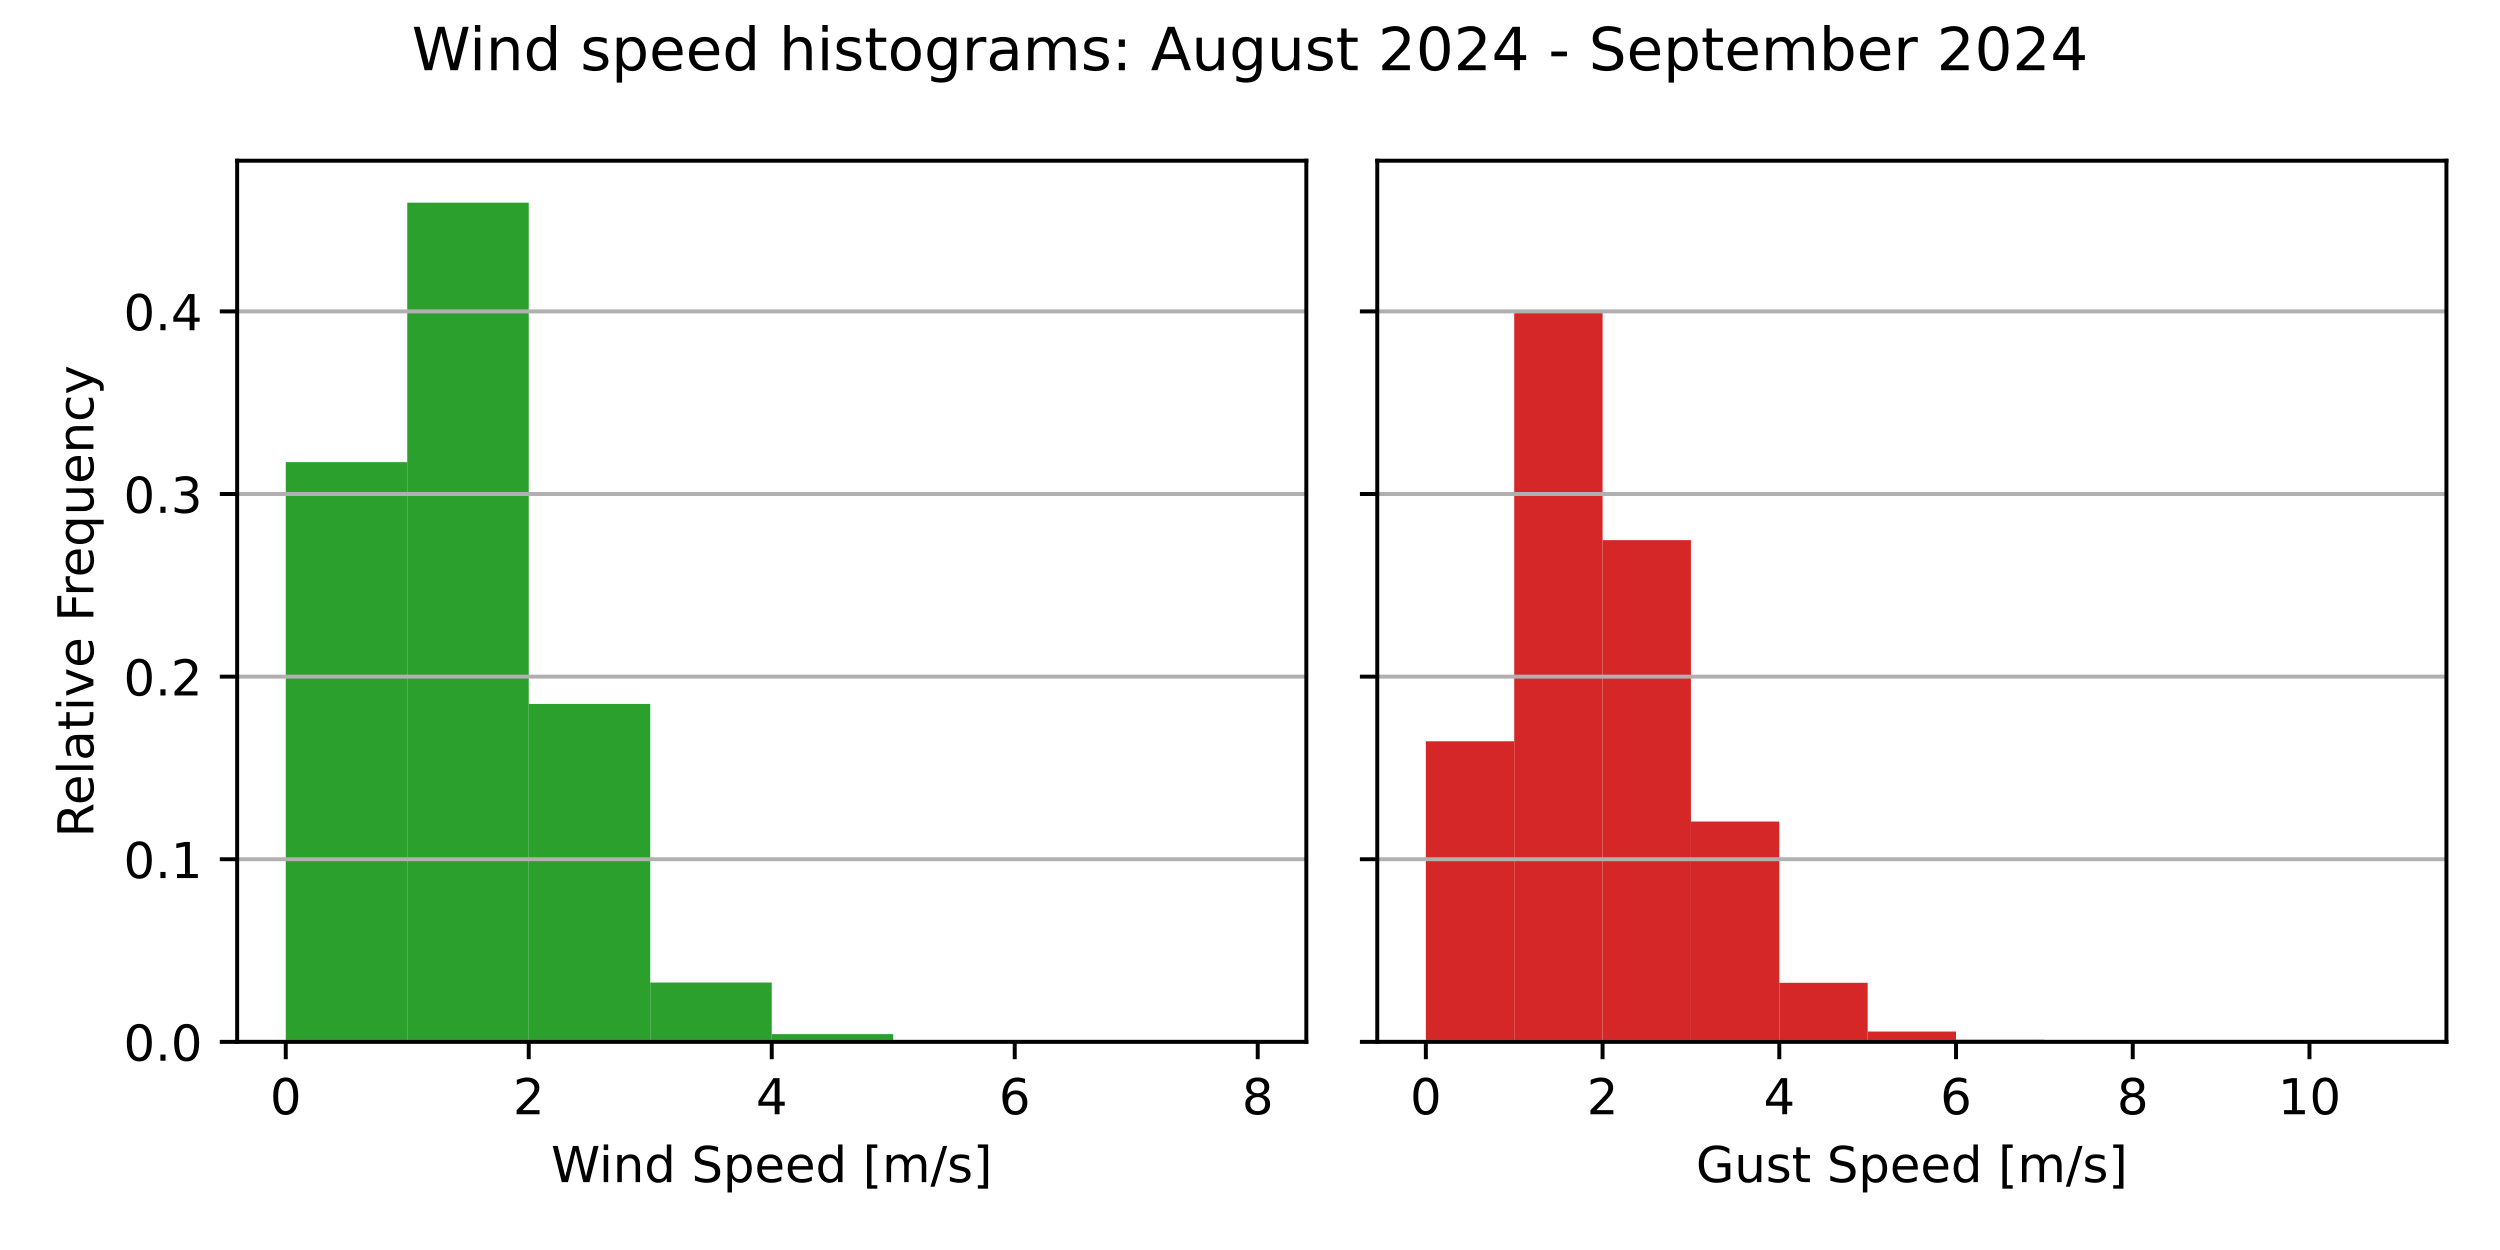
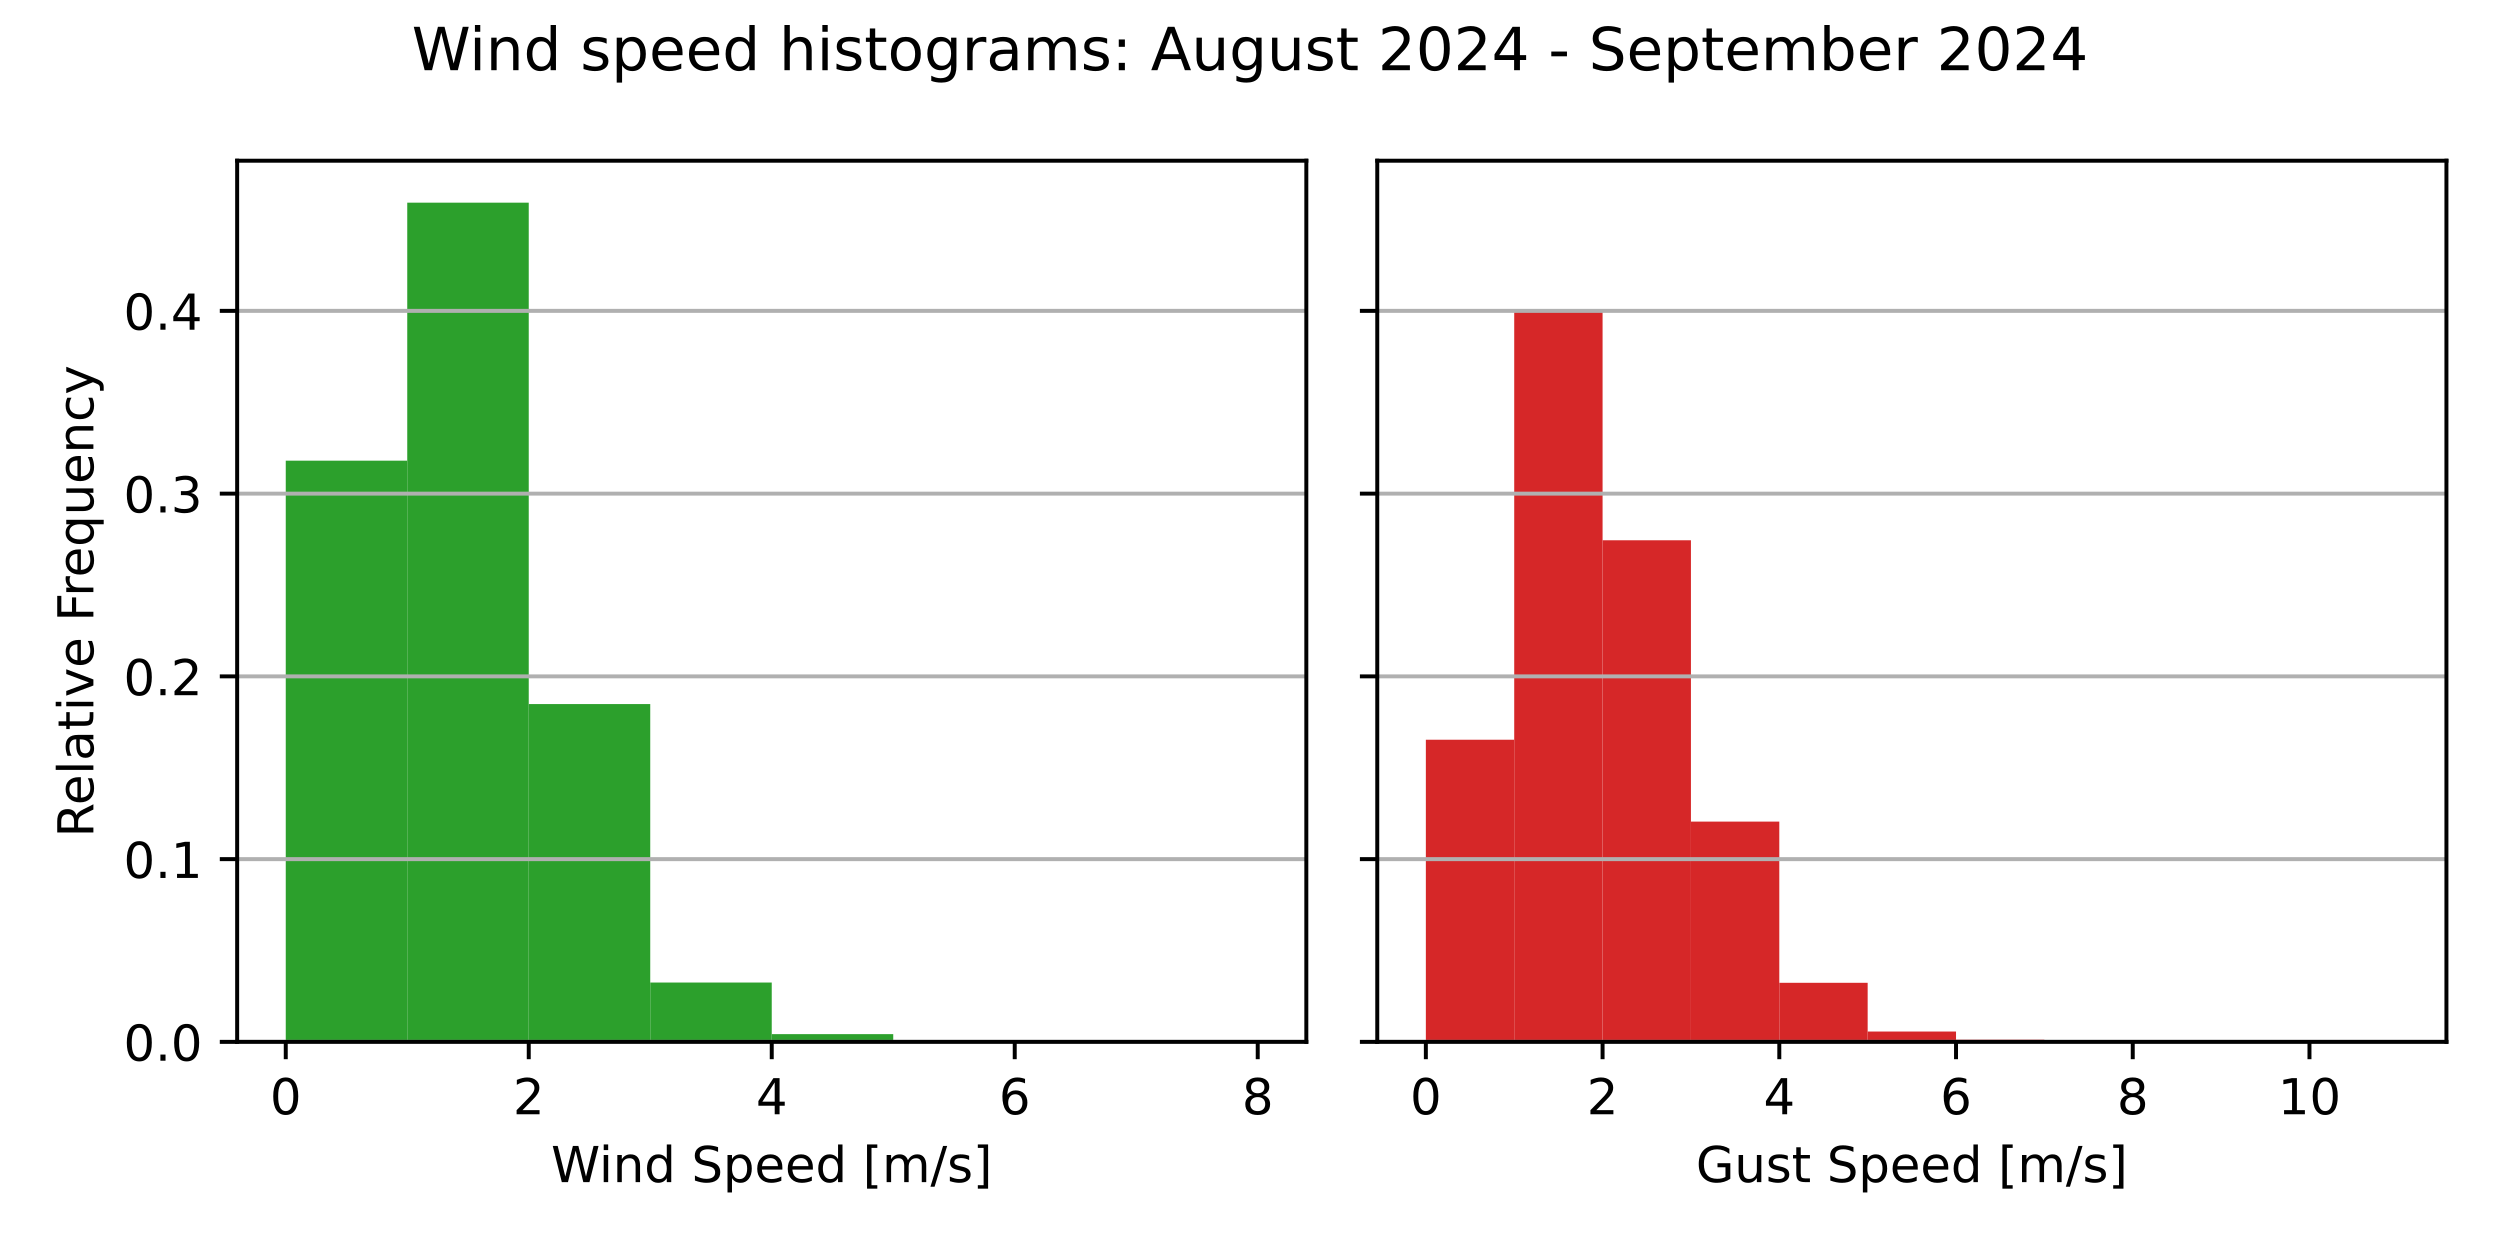
<svg xmlns="http://www.w3.org/2000/svg" xmlns:xlink="http://www.w3.org/1999/xlink" width="504pt" height="252pt" viewBox="0 0 504 252" version="1.1">
  <defs>
    <style type="text/css">*{stroke-linejoin: round; stroke-linecap: butt}</style>
  </defs>
  <g id="figure_1">
    <g id="patch_1">
      <path d="M 0 252  L 504 252  L 504 0  L 0 0  z " style="fill: #ffffff" />
    </g>
    <g id="axes_1">
      <g id="patch_2">
        <path d="M 47.81 210.04  L 263.355 210.04  L 263.355 32.4  L 47.81 32.4  z " style="fill: #ffffff" />
      </g>
      <g id="patch_3">
-         <path d="M 57.608 210.04  L 82.101 210.04  L 82.101 93.161  L 57.608 93.161  z " clip-path="url(#p7202e83e41)" style="fill: #2ca02c" />
+         <path d="M 57.608 210.04  L 82.101 210.04  L 82.101 92.873  L 57.608 92.873  z " clip-path="url(#p4230ca2c06)" style="fill: #2ca02c" />
      </g>
      <g id="patch_4">
-         <path d="M 82.101 210.04  L 106.595 210.04  L 106.595 40.859  L 82.101 40.859  z " clip-path="url(#p7202e83e41)" style="fill: #2ca02c" />
+         <path d="M 82.101 210.04  L 106.595 210.04  L 106.595 40.859  L 82.101 40.859  z " clip-path="url(#p4230ca2c06)" style="fill: #2ca02c" />
      </g>
      <g id="patch_5">
-         <path d="M 106.595 210.04  L 131.089 210.04  L 131.089 141.919  L 106.595 141.919  z " clip-path="url(#p7202e83e41)" style="fill: #2ca02c" />
+         <path d="M 106.595 210.04  L 131.089 210.04  L 131.089 141.941  L 106.595 141.941  z " clip-path="url(#p4230ca2c06)" style="fill: #2ca02c" />
      </g>
      <g id="patch_6">
-         <path d="M 131.089 210.04  L 155.583 210.04  L 155.583 198.072  L 131.089 198.072  z " clip-path="url(#p7202e83e41)" style="fill: #2ca02c" />
+         <path d="M 131.089 210.04  L 155.583 210.04  L 155.583 198.076  L 131.089 198.076  z " clip-path="url(#p4230ca2c06)" style="fill: #2ca02c" />
      </g>
      <g id="patch_7">
-         <path d="M 155.583 210.04  L 180.076 210.04  L 180.076 208.485  L 155.583 208.485  z " clip-path="url(#p7202e83e41)" style="fill: #2ca02c" />
+         <path d="M 155.583 210.04  L 180.076 210.04  L 180.076 208.486  L 155.583 208.486  z " clip-path="url(#p4230ca2c06)" style="fill: #2ca02c" />
      </g>
      <g id="patch_8">
-         <path d="M 180.076 210.04  L 204.57 210.04  L 204.57 209.715  L 180.076 209.715  z " clip-path="url(#p7202e83e41)" style="fill: #2ca02c" />
+         <path d="M 180.076 210.04  L 204.57 210.04  L 204.57 209.715  L 180.076 209.715  z " clip-path="url(#p4230ca2c06)" style="fill: #2ca02c" />
      </g>
      <g id="patch_9">
-         <path d="M 204.57 210.04  L 229.064 210.04  L 229.064 209.932  L 204.57 209.932  z " clip-path="url(#p7202e83e41)" style="fill: #2ca02c" />
+         <path d="M 204.57 210.04  L 229.064 210.04  L 229.064 209.932  L 204.57 209.932  z " clip-path="url(#p4230ca2c06)" style="fill: #2ca02c" />
      </g>
      <g id="patch_10">
-         <path d="M 229.064 210.04  L 253.558 210.04  L 253.558 210.022  L 229.064 210.022  z " clip-path="url(#p7202e83e41)" style="fill: #2ca02c" />
+         <path d="M 229.064 210.04  L 253.558 210.04  L 253.558 210.022  L 229.064 210.022  z " clip-path="url(#p4230ca2c06)" style="fill: #2ca02c" />
      </g>
      <g id="matplotlib.axis_1">
        <g id="xtick_1">
          <g id="line2d_1">
            <defs>
-               <path id="m46186aa4a2" d="M 0 0  L 0 3.5  " style="stroke: #000000; stroke-width: 0.8" />
+               <path id="m97afd2ea89" d="M 0 0  L 0 3.5  " style="stroke: #000000; stroke-width: 0.8" />
            </defs>
            <g>
-               <use xlink:href="#m46186aa4a2" x="57.608" y="210.04" style="stroke: #000000; stroke-width: 0.8" />
+               <use xlink:href="#m97afd2ea89" x="57.608" y="210.04" style="stroke: #000000; stroke-width: 0.8" />
            </g>
          </g>
          <g id="text_1">
            <g transform="translate(54.42625 224.6384) scale(0.1 -0.1)">
              <defs>
                <path id="DejaVuSans-30" d="M 2034 4250  Q 1547 4250 1301 3770  Q 1056 3291 1056 2328  Q 1056 1369 1301 889  Q 1547 409 2034 409  Q 2525 409 2770 889  Q 3016 1369 3016 2328  Q 3016 3291 2770 3770  Q 2525 4250 2034 4250  z M 2034 4750  Q 2819 4750 3233 4129  Q 3647 3509 3647 2328  Q 3647 1150 3233 529  Q 2819 -91 2034 -91  Q 1250 -91 836 529  Q 422 1150 422 2328  Q 422 3509 836 4129  Q 1250 4750 2034 4750  z " transform="scale(0.015625)" />
              </defs>
              <use xlink:href="#DejaVuSans-30" />
            </g>
          </g>
        </g>
        <g id="xtick_2">
          <g id="line2d_2">
            <g>
-               <use xlink:href="#m46186aa4a2" x="106.595" y="210.04" style="stroke: #000000; stroke-width: 0.8" />
+               <use xlink:href="#m97afd2ea89" x="106.595" y="210.04" style="stroke: #000000; stroke-width: 0.8" />
            </g>
          </g>
          <g id="text_2">
            <g transform="translate(103.4137 224.6384) scale(0.1 -0.1)">
              <defs>
                <path id="DejaVuSans-32" d="M 1228 531  L 3431 531  L 3431 0  L 469 0  L 469 531  Q 828 903 1448 1529  Q 2069 2156 2228 2338  Q 2531 2678 2651 2914  Q 2772 3150 2772 3378  Q 2772 3750 2511 3984  Q 2250 4219 1831 4219  Q 1534 4219 1204 4116  Q 875 4013 500 3803  L 500 4441  Q 881 4594 1212 4672  Q 1544 4750 1819 4750  Q 2544 4750 2975 4387  Q 3406 4025 3406 3419  Q 3406 3131 3298 2873  Q 3191 2616 2906 2266  Q 2828 2175 2409 1742  Q 1991 1309 1228 531  z " transform="scale(0.015625)" />
              </defs>
              <use xlink:href="#DejaVuSans-32" />
            </g>
          </g>
        </g>
        <g id="xtick_3">
          <g id="line2d_3">
            <g>
-               <use xlink:href="#m46186aa4a2" x="155.583" y="210.04" style="stroke: #000000; stroke-width: 0.8" />
+               <use xlink:href="#m97afd2ea89" x="155.583" y="210.04" style="stroke: #000000; stroke-width: 0.8" />
            </g>
          </g>
          <g id="text_3">
            <g transform="translate(152.4013 224.6384) scale(0.1 -0.1)">
              <defs>
                <path id="DejaVuSans-34" d="M 2419 4116  L 825 1625  L 2419 1625  L 2419 4116  z M 2253 4666  L 3047 4666  L 3047 1625  L 3713 1625  L 3713 1100  L 3047 1100  L 3047 0  L 2419 0  L 2419 1100  L 313 1100  L 313 1709  L 2253 4666  z " transform="scale(0.015625)" />
              </defs>
              <use xlink:href="#DejaVuSans-34" />
            </g>
          </g>
        </g>
        <g id="xtick_4">
          <g id="line2d_4">
            <g>
-               <use xlink:href="#m46186aa4a2" x="204.57" y="210.04" style="stroke: #000000; stroke-width: 0.8" />
+               <use xlink:href="#m97afd2ea89" x="204.57" y="210.04" style="stroke: #000000; stroke-width: 0.8" />
            </g>
          </g>
          <g id="text_4">
            <g transform="translate(201.3887 224.6384) scale(0.1 -0.1)">
              <defs>
                <path id="DejaVuSans-36" d="M 2113 2584  Q 1688 2584 1439 2293  Q 1191 2003 1191 1497  Q 1191 994 1439 701  Q 1688 409 2113 409  Q 2538 409 2786 701  Q 3034 994 3034 1497  Q 3034 2003 2786 2293  Q 2538 2584 2113 2584  z M 3366 4563  L 3366 3988  Q 3128 4100 2886 4159  Q 2644 4219 2406 4219  Q 1781 4219 1451 3797  Q 1122 3375 1075 2522  Q 1259 2794 1537 2939  Q 1816 3084 2150 3084  Q 2853 3084 3261 2657  Q 3669 2231 3669 1497  Q 3669 778 3244 343  Q 2819 -91 2113 -91  Q 1303 -91 875 529  Q 447 1150 447 2328  Q 447 3434 972 4092  Q 1497 4750 2381 4750  Q 2619 4750 2861 4703  Q 3103 4656 3366 4563  z " transform="scale(0.015625)" />
              </defs>
              <use xlink:href="#DejaVuSans-36" />
            </g>
          </g>
        </g>
        <g id="xtick_5">
          <g id="line2d_5">
            <g>
-               <use xlink:href="#m46186aa4a2" x="253.558" y="210.04" style="stroke: #000000; stroke-width: 0.8" />
+               <use xlink:href="#m97afd2ea89" x="253.558" y="210.04" style="stroke: #000000; stroke-width: 0.8" />
            </g>
          </g>
          <g id="text_5">
            <g transform="translate(250.3762 224.6384) scale(0.1 -0.1)">
              <defs>
                <path id="DejaVuSans-38" d="M 2034 2216  Q 1584 2216 1326 1975  Q 1069 1734 1069 1313  Q 1069 891 1326 650  Q 1584 409 2034 409  Q 2484 409 2743 651  Q 3003 894 3003 1313  Q 3003 1734 2745 1975  Q 2488 2216 2034 2216  z M 1403 2484  Q 997 2584 770 2862  Q 544 3141 544 3541  Q 544 4100 942 4425  Q 1341 4750 2034 4750  Q 2731 4750 3128 4425  Q 3525 4100 3525 3541  Q 3525 3141 3298 2862  Q 3072 2584 2669 2484  Q 3125 2378 3379 2068  Q 3634 1759 3634 1313  Q 3634 634 3220 271  Q 2806 -91 2034 -91  Q 1263 -91 848 271  Q 434 634 434 1313  Q 434 1759 690 2068  Q 947 2378 1403 2484  z M 1172 3481  Q 1172 3119 1398 2916  Q 1625 2713 2034 2713  Q 2441 2713 2670 2916  Q 2900 3119 2900 3481  Q 2900 3844 2670 4047  Q 2441 4250 2034 4250  Q 1625 4250 1398 4047  Q 1172 3844 1172 3481  z " transform="scale(0.015625)" />
              </defs>
              <use xlink:href="#DejaVuSans-38" />
            </g>
          </g>
        </g>
        <g id="text_6">
          <g transform="translate(111.1044 238.3166) scale(0.1 -0.1)">
            <defs>
              <path id="DejaVuSans-57" d="M 213 4666  L 850 4666  L 1831 722  L 2809 4666  L 3519 4666  L 4500 722  L 5478 4666  L 6119 4666  L 4947 0  L 4153 0  L 3169 4050  L 2175 0  L 1381 0  L 213 4666  z " transform="scale(0.015625)" />
              <path id="DejaVuSans-69" d="M 603 3500  L 1178 3500  L 1178 0  L 603 0  L 603 3500  z M 603 4863  L 1178 4863  L 1178 4134  L 603 4134  L 603 4863  z " transform="scale(0.015625)" />
              <path id="DejaVuSans-6e" d="M 3513 2113  L 3513 0  L 2938 0  L 2938 2094  Q 2938 2591 2744 2837  Q 2550 3084 2163 3084  Q 1697 3084 1428 2787  Q 1159 2491 1159 1978  L 1159 0  L 581 0  L 581 3500  L 1159 3500  L 1159 2956  Q 1366 3272 1645 3428  Q 1925 3584 2291 3584  Q 2894 3584 3203 3211  Q 3513 2838 3513 2113  z " transform="scale(0.015625)" />
              <path id="DejaVuSans-64" d="M 2906 2969  L 2906 4863  L 3481 4863  L 3481 0  L 2906 0  L 2906 525  Q 2725 213 2448 61  Q 2172 -91 1784 -91  Q 1150 -91 751 415  Q 353 922 353 1747  Q 353 2572 751 3078  Q 1150 3584 1784 3584  Q 2172 3584 2448 3432  Q 2725 3281 2906 2969  z M 947 1747  Q 947 1113 1208 752  Q 1469 391 1925 391  Q 2381 391 2643 752  Q 2906 1113 2906 1747  Q 2906 2381 2643 2742  Q 2381 3103 1925 3103  Q 1469 3103 1208 2742  Q 947 2381 947 1747  z " transform="scale(0.015625)" />
              <path id="DejaVuSans-20" transform="scale(0.015625)" />
              <path id="DejaVuSans-53" d="M 3425 4513  L 3425 3897  Q 3066 4069 2747 4153  Q 2428 4238 2131 4238  Q 1616 4238 1336 4038  Q 1056 3838 1056 3469  Q 1056 3159 1242 3001  Q 1428 2844 1947 2747  L 2328 2669  Q 3034 2534 3370 2195  Q 3706 1856 3706 1288  Q 3706 609 3251 259  Q 2797 -91 1919 -91  Q 1588 -91 1214 -16  Q 841 59 441 206  L 441 856  Q 825 641 1194 531  Q 1563 422 1919 422  Q 2459 422 2753 634  Q 3047 847 3047 1241  Q 3047 1584 2836 1778  Q 2625 1972 2144 2069  L 1759 2144  Q 1053 2284 737 2584  Q 422 2884 422 3419  Q 422 4038 858 4394  Q 1294 4750 2059 4750  Q 2388 4750 2728 4690  Q 3069 4631 3425 4513  z " transform="scale(0.015625)" />
              <path id="DejaVuSans-70" d="M 1159 525  L 1159 -1331  L 581 -1331  L 581 3500  L 1159 3500  L 1159 2969  Q 1341 3281 1617 3432  Q 1894 3584 2278 3584  Q 2916 3584 3314 3078  Q 3713 2572 3713 1747  Q 3713 922 3314 415  Q 2916 -91 2278 -91  Q 1894 -91 1617 61  Q 1341 213 1159 525  z M 3116 1747  Q 3116 2381 2855 2742  Q 2594 3103 2138 3103  Q 1681 3103 1420 2742  Q 1159 2381 1159 1747  Q 1159 1113 1420 752  Q 1681 391 2138 391  Q 2594 391 2855 752  Q 3116 1113 3116 1747  z " transform="scale(0.015625)" />
              <path id="DejaVuSans-65" d="M 3597 1894  L 3597 1613  L 953 1613  Q 991 1019 1311 708  Q 1631 397 2203 397  Q 2534 397 2845 478  Q 3156 559 3463 722  L 3463 178  Q 3153 47 2828 -22  Q 2503 -91 2169 -91  Q 1331 -91 842 396  Q 353 884 353 1716  Q 353 2575 817 3079  Q 1281 3584 2069 3584  Q 2775 3584 3186 3129  Q 3597 2675 3597 1894  z M 3022 2063  Q 3016 2534 2758 2815  Q 2500 3097 2075 3097  Q 1594 3097 1305 2825  Q 1016 2553 972 2059  L 3022 2063  z " transform="scale(0.015625)" />
              <path id="DejaVuSans-5b" d="M 550 4863  L 1875 4863  L 1875 4416  L 1125 4416  L 1125 -397  L 1875 -397  L 1875 -844  L 550 -844  L 550 4863  z " transform="scale(0.015625)" />
              <path id="DejaVuSans-6d" d="M 3328 2828  Q 3544 3216 3844 3400  Q 4144 3584 4550 3584  Q 5097 3584 5394 3201  Q 5691 2819 5691 2113  L 5691 0  L 5113 0  L 5113 2094  Q 5113 2597 4934 2840  Q 4756 3084 4391 3084  Q 3944 3084 3684 2787  Q 3425 2491 3425 1978  L 3425 0  L 2847 0  L 2847 2094  Q 2847 2600 2669 2842  Q 2491 3084 2119 3084  Q 1678 3084 1418 2786  Q 1159 2488 1159 1978  L 1159 0  L 581 0  L 581 3500  L 1159 3500  L 1159 2956  Q 1356 3278 1631 3431  Q 1906 3584 2284 3584  Q 2666 3584 2933 3390  Q 3200 3197 3328 2828  z " transform="scale(0.015625)" />
              <path id="DejaVuSans-2f" d="M 1625 4666  L 2156 4666  L 531 -594  L 0 -594  L 1625 4666  z " transform="scale(0.015625)" />
              <path id="DejaVuSans-73" d="M 2834 3397  L 2834 2853  Q 2591 2978 2328 3040  Q 2066 3103 1784 3103  Q 1356 3103 1142 2972  Q 928 2841 928 2578  Q 928 2378 1081 2264  Q 1234 2150 1697 2047  L 1894 2003  Q 2506 1872 2764 1633  Q 3022 1394 3022 966  Q 3022 478 2636 193  Q 2250 -91 1575 -91  Q 1294 -91 989 -36  Q 684 19 347 128  L 347 722  Q 666 556 975 473  Q 1284 391 1588 391  Q 1994 391 2212 530  Q 2431 669 2431 922  Q 2431 1156 2273 1281  Q 2116 1406 1581 1522  L 1381 1569  Q 847 1681 609 1914  Q 372 2147 372 2553  Q 372 3047 722 3315  Q 1072 3584 1716 3584  Q 2034 3584 2315 3537  Q 2597 3491 2834 3397  z " transform="scale(0.015625)" />
              <path id="DejaVuSans-5d" d="M 1947 4863  L 1947 -844  L 622 -844  L 622 -397  L 1369 -397  L 1369 4416  L 622 4416  L 622 4863  L 1947 4863  z " transform="scale(0.015625)" />
            </defs>
            <use xlink:href="#DejaVuSans-57" />
            <use xlink:href="#DejaVuSans-69" x="96.627" />
            <use xlink:href="#DejaVuSans-6e" x="124.41" />
            <use xlink:href="#DejaVuSans-64" x="187.789" />
            <use xlink:href="#DejaVuSans-20" x="251.266" />
            <use xlink:href="#DejaVuSans-53" x="283.053" />
            <use xlink:href="#DejaVuSans-70" x="346.529" />
            <use xlink:href="#DejaVuSans-65" x="410.006" />
            <use xlink:href="#DejaVuSans-65" x="471.529" />
            <use xlink:href="#DejaVuSans-64" x="533.053" />
            <use xlink:href="#DejaVuSans-20" x="596.529" />
            <use xlink:href="#DejaVuSans-5b" x="628.316" />
            <use xlink:href="#DejaVuSans-6d" x="667.33" />
            <use xlink:href="#DejaVuSans-2f" x="764.742" />
            <use xlink:href="#DejaVuSans-73" x="798.434" />
            <use xlink:href="#DejaVuSans-5d" x="850.533" />
          </g>
        </g>
      </g>
      <g id="matplotlib.axis_2">
        <g id="ytick_1">
          <g id="line2d_6">
-             <path d="M 47.81 210.04  L 263.355 210.04  " clip-path="url(#p7202e83e41)" style="fill: none; stroke: #b0b0b0; stroke-width: 0.8; stroke-linecap: square" />
+             <path d="M 47.81 210.04  L 263.355 210.04  " clip-path="url(#p4230ca2c06)" style="fill: none; stroke: #b0b0b0; stroke-width: 0.8; stroke-linecap: square" />
          </g>
          <g id="line2d_7">
            <defs>
-               <path id="m57d799a82e" d="M 0 0  L -3.5 0  " style="stroke: #000000; stroke-width: 0.8" />
+               <path id="m909bdd24bc" d="M 0 0  L -3.5 0  " style="stroke: #000000; stroke-width: 0.8" />
            </defs>
            <g>
-               <use xlink:href="#m57d799a82e" x="47.81" y="210.04" style="stroke: #000000; stroke-width: 0.8" />
+               <use xlink:href="#m909bdd24bc" x="47.81" y="210.04" style="stroke: #000000; stroke-width: 0.8" />
            </g>
          </g>
          <g id="text_7">
            <g transform="translate(24.90687 213.8392) scale(0.1 -0.1)">
              <defs>
                <path id="DejaVuSans-2e" d="M 684 794  L 1344 794  L 1344 0  L 684 0  L 684 794  z " transform="scale(0.015625)" />
              </defs>
              <use xlink:href="#DejaVuSans-30" />
              <use xlink:href="#DejaVuSans-2e" x="63.623" />
              <use xlink:href="#DejaVuSans-30" x="95.41" />
            </g>
          </g>
        </g>
        <g id="ytick_2">
          <g id="line2d_8">
-             <path d="M 47.81 173.224  L 263.355 173.224  " clip-path="url(#p7202e83e41)" style="fill: none; stroke: #b0b0b0; stroke-width: 0.8; stroke-linecap: square" />
+             <path d="M 47.81 173.198  L 263.355 173.198  " clip-path="url(#p4230ca2c06)" style="fill: none; stroke: #b0b0b0; stroke-width: 0.8; stroke-linecap: square" />
          </g>
          <g id="line2d_9">
            <g>
-               <use xlink:href="#m57d799a82e" x="47.81" y="173.224" style="stroke: #000000; stroke-width: 0.8" />
+               <use xlink:href="#m909bdd24bc" x="47.81" y="173.198" style="stroke: #000000; stroke-width: 0.8" />
            </g>
          </g>
          <g id="text_8">
-             <g transform="translate(24.90687 177.0237) scale(0.1 -0.1)">
+             <g transform="translate(24.90687 176.9975) scale(0.1 -0.1)">
              <defs>
                <path id="DejaVuSans-31" d="M 794 531  L 1825 531  L 1825 4091  L 703 3866  L 703 4441  L 1819 4666  L 2450 4666  L 2450 531  L 3481 531  L 3481 0  L 794 0  L 794 531  z " transform="scale(0.015625)" />
              </defs>
              <use xlink:href="#DejaVuSans-30" />
              <use xlink:href="#DejaVuSans-2e" x="63.623" />
              <use xlink:href="#DejaVuSans-31" x="95.41" />
            </g>
          </g>
        </g>
        <g id="ytick_3">
          <g id="line2d_10">
-             <path d="M 47.81 136.409  L 263.355 136.409  " clip-path="url(#p7202e83e41)" style="fill: none; stroke: #b0b0b0; stroke-width: 0.8; stroke-linecap: square" />
+             <path d="M 47.81 136.357  L 263.355 136.357  " clip-path="url(#p4230ca2c06)" style="fill: none; stroke: #b0b0b0; stroke-width: 0.8; stroke-linecap: square" />
          </g>
          <g id="line2d_11">
            <g>
-               <use xlink:href="#m57d799a82e" x="47.81" y="136.409" style="stroke: #000000; stroke-width: 0.8" />
+               <use xlink:href="#m909bdd24bc" x="47.81" y="136.357" style="stroke: #000000; stroke-width: 0.8" />
            </g>
          </g>
          <g id="text_9">
-             <g transform="translate(24.90687 140.2081) scale(0.1 -0.1)">
+             <g transform="translate(24.90687 140.1558) scale(0.1 -0.1)">
              <use xlink:href="#DejaVuSans-30" />
              <use xlink:href="#DejaVuSans-2e" x="63.623" />
              <use xlink:href="#DejaVuSans-32" x="95.41" />
            </g>
          </g>
        </g>
        <g id="ytick_4">
          <g id="line2d_12">
-             <path d="M 47.81 99.593  L 263.355 99.593  " clip-path="url(#p7202e83e41)" style="fill: none; stroke: #b0b0b0; stroke-width: 0.8; stroke-linecap: square" />
+             <path d="M 47.81 99.515  L 263.355 99.515  " clip-path="url(#p4230ca2c06)" style="fill: none; stroke: #b0b0b0; stroke-width: 0.8; stroke-linecap: square" />
          </g>
          <g id="line2d_13">
            <g>
-               <use xlink:href="#m57d799a82e" x="47.81" y="99.593" style="stroke: #000000; stroke-width: 0.8" />
+               <use xlink:href="#m909bdd24bc" x="47.81" y="99.515" style="stroke: #000000; stroke-width: 0.8" />
            </g>
          </g>
          <g id="text_10">
-             <g transform="translate(24.90687 103.3925) scale(0.1 -0.1)">
+             <g transform="translate(24.90687 103.314) scale(0.1 -0.1)">
              <defs>
                <path id="DejaVuSans-33" d="M 2597 2516  Q 3050 2419 3304 2112  Q 3559 1806 3559 1356  Q 3559 666 3084 287  Q 2609 -91 1734 -91  Q 1441 -91 1130 -33  Q 819 25 488 141  L 488 750  Q 750 597 1062 519  Q 1375 441 1716 441  Q 2309 441 2620 675  Q 2931 909 2931 1356  Q 2931 1769 2642 2001  Q 2353 2234 1838 2234  L 1294 2234  L 1294 2753  L 1863 2753  Q 2328 2753 2575 2939  Q 2822 3125 2822 3475  Q 2822 3834 2567 4026  Q 2313 4219 1838 4219  Q 1578 4219 1281 4162  Q 984 4106 628 3988  L 628 4550  Q 988 4650 1302 4700  Q 1616 4750 1894 4750  Q 2613 4750 3031 4423  Q 3450 4097 3450 3541  Q 3450 3153 3228 2886  Q 3006 2619 2597 2516  z " transform="scale(0.015625)" />
              </defs>
              <use xlink:href="#DejaVuSans-30" />
              <use xlink:href="#DejaVuSans-2e" x="63.623" />
              <use xlink:href="#DejaVuSans-33" x="95.41" />
            </g>
          </g>
        </g>
        <g id="ytick_5">
          <g id="line2d_14">
-             <path d="M 47.81 62.778  L 263.355 62.778  " clip-path="url(#p7202e83e41)" style="fill: none; stroke: #b0b0b0; stroke-width: 0.8; stroke-linecap: square" />
+             <path d="M 47.81 62.673  L 263.355 62.673  " clip-path="url(#p4230ca2c06)" style="fill: none; stroke: #b0b0b0; stroke-width: 0.8; stroke-linecap: square" />
          </g>
          <g id="line2d_15">
            <g>
-               <use xlink:href="#m57d799a82e" x="47.81" y="62.778" style="stroke: #000000; stroke-width: 0.8" />
+               <use xlink:href="#m909bdd24bc" x="47.81" y="62.673" style="stroke: #000000; stroke-width: 0.8" />
            </g>
          </g>
          <g id="text_11">
-             <g transform="translate(24.90687 66.57694) scale(0.1 -0.1)">
+             <g transform="translate(24.90687 66.47233) scale(0.1 -0.1)">
              <use xlink:href="#DejaVuSans-30" />
              <use xlink:href="#DejaVuSans-2e" x="63.623" />
              <use xlink:href="#DejaVuSans-34" x="95.41" />
            </g>
          </g>
        </g>
        <g id="text_12">
          <g transform="translate(18.82719 168.8028) rotate(-90) scale(0.1 -0.1)">
            <defs>
              <path id="DejaVuSans-52" d="M 2841 2188  Q 3044 2119 3236 1894  Q 3428 1669 3622 1275  L 4263 0  L 3584 0  L 2988 1197  Q 2756 1666 2539 1819  Q 2322 1972 1947 1972  L 1259 1972  L 1259 0  L 628 0  L 628 4666  L 2053 4666  Q 2853 4666 3247 4331  Q 3641 3997 3641 3322  Q 3641 2881 3436 2590  Q 3231 2300 2841 2188  z M 1259 4147  L 1259 2491  L 2053 2491  Q 2509 2491 2742 2702  Q 2975 2913 2975 3322  Q 2975 3731 2742 3939  Q 2509 4147 2053 4147  L 1259 4147  z " transform="scale(0.015625)" />
              <path id="DejaVuSans-6c" d="M 603 4863  L 1178 4863  L 1178 0  L 603 0  L 603 4863  z " transform="scale(0.015625)" />
              <path id="DejaVuSans-61" d="M 2194 1759  Q 1497 1759 1228 1600  Q 959 1441 959 1056  Q 959 750 1161 570  Q 1363 391 1709 391  Q 2188 391 2477 730  Q 2766 1069 2766 1631  L 2766 1759  L 2194 1759  z M 3341 1997  L 3341 0  L 2766 0  L 2766 531  Q 2569 213 2275 61  Q 1981 -91 1556 -91  Q 1019 -91 701 211  Q 384 513 384 1019  Q 384 1609 779 1909  Q 1175 2209 1959 2209  L 2766 2209  L 2766 2266  Q 2766 2663 2505 2880  Q 2244 3097 1772 3097  Q 1472 3097 1187 3025  Q 903 2953 641 2809  L 641 3341  Q 956 3463 1253 3523  Q 1550 3584 1831 3584  Q 2591 3584 2966 3190  Q 3341 2797 3341 1997  z " transform="scale(0.015625)" />
              <path id="DejaVuSans-74" d="M 1172 4494  L 1172 3500  L 2356 3500  L 2356 3053  L 1172 3053  L 1172 1153  Q 1172 725 1289 603  Q 1406 481 1766 481  L 2356 481  L 2356 0  L 1766 0  Q 1100 0 847 248  Q 594 497 594 1153  L 594 3053  L 172 3053  L 172 3500  L 594 3500  L 594 4494  L 1172 4494  z " transform="scale(0.015625)" />
              <path id="DejaVuSans-76" d="M 191 3500  L 800 3500  L 1894 563  L 2988 3500  L 3597 3500  L 2284 0  L 1503 0  L 191 3500  z " transform="scale(0.015625)" />
              <path id="DejaVuSans-46" d="M 628 4666  L 3309 4666  L 3309 4134  L 1259 4134  L 1259 2759  L 3109 2759  L 3109 2228  L 1259 2228  L 1259 0  L 628 0  L 628 4666  z " transform="scale(0.015625)" />
              <path id="DejaVuSans-72" d="M 2631 2963  Q 2534 3019 2420 3045  Q 2306 3072 2169 3072  Q 1681 3072 1420 2755  Q 1159 2438 1159 1844  L 1159 0  L 581 0  L 581 3500  L 1159 3500  L 1159 2956  Q 1341 3275 1631 3429  Q 1922 3584 2338 3584  Q 2397 3584 2469 3576  Q 2541 3569 2628 3553  L 2631 2963  z " transform="scale(0.015625)" />
              <path id="DejaVuSans-71" d="M 947 1747  Q 947 1113 1208 752  Q 1469 391 1925 391  Q 2381 391 2643 752  Q 2906 1113 2906 1747  Q 2906 2381 2643 2742  Q 2381 3103 1925 3103  Q 1469 3103 1208 2742  Q 947 2381 947 1747  z M 2906 525  Q 2725 213 2448 61  Q 2172 -91 1784 -91  Q 1150 -91 751 415  Q 353 922 353 1747  Q 353 2572 751 3078  Q 1150 3584 1784 3584  Q 2172 3584 2448 3432  Q 2725 3281 2906 2969  L 2906 3500  L 3481 3500  L 3481 -1331  L 2906 -1331  L 2906 525  z " transform="scale(0.015625)" />
              <path id="DejaVuSans-75" d="M 544 1381  L 544 3500  L 1119 3500  L 1119 1403  Q 1119 906 1312 657  Q 1506 409 1894 409  Q 2359 409 2629 706  Q 2900 1003 2900 1516  L 2900 3500  L 3475 3500  L 3475 0  L 2900 0  L 2900 538  Q 2691 219 2414 64  Q 2138 -91 1772 -91  Q 1169 -91 856 284  Q 544 659 544 1381  z M 1991 3584  L 1991 3584  z " transform="scale(0.015625)" />
              <path id="DejaVuSans-63" d="M 3122 3366  L 3122 2828  Q 2878 2963 2633 3030  Q 2388 3097 2138 3097  Q 1578 3097 1268 2742  Q 959 2388 959 1747  Q 959 1106 1268 751  Q 1578 397 2138 397  Q 2388 397 2633 464  Q 2878 531 3122 666  L 3122 134  Q 2881 22 2623 -34  Q 2366 -91 2075 -91  Q 1284 -91 818 406  Q 353 903 353 1747  Q 353 2603 823 3093  Q 1294 3584 2113 3584  Q 2378 3584 2631 3529  Q 2884 3475 3122 3366  z " transform="scale(0.015625)" />
              <path id="DejaVuSans-79" d="M 2059 -325  Q 1816 -950 1584 -1140  Q 1353 -1331 966 -1331  L 506 -1331  L 506 -850  L 844 -850  Q 1081 -850 1212 -737  Q 1344 -625 1503 -206  L 1606 56  L 191 3500  L 800 3500  L 1894 763  L 2988 3500  L 3597 3500  L 2059 -325  z " transform="scale(0.015625)" />
            </defs>
            <use xlink:href="#DejaVuSans-52" />
            <use xlink:href="#DejaVuSans-65" x="64.982" />
            <use xlink:href="#DejaVuSans-6c" x="126.506" />
            <use xlink:href="#DejaVuSans-61" x="154.289" />
            <use xlink:href="#DejaVuSans-74" x="215.568" />
            <use xlink:href="#DejaVuSans-69" x="254.777" />
            <use xlink:href="#DejaVuSans-76" x="282.561" />
            <use xlink:href="#DejaVuSans-65" x="341.74" />
            <use xlink:href="#DejaVuSans-20" x="403.264" />
            <use xlink:href="#DejaVuSans-46" x="435.051" />
            <use xlink:href="#DejaVuSans-72" x="485.32" />
            <use xlink:href="#DejaVuSans-65" x="524.184" />
            <use xlink:href="#DejaVuSans-71" x="585.707" />
            <use xlink:href="#DejaVuSans-75" x="649.184" />
            <use xlink:href="#DejaVuSans-65" x="712.562" />
            <use xlink:href="#DejaVuSans-6e" x="774.086" />
            <use xlink:href="#DejaVuSans-63" x="837.465" />
            <use xlink:href="#DejaVuSans-79" x="892.445" />
          </g>
        </g>
      </g>
      <g id="patch_11">
        <path d="M 47.81 210.04  L 47.81 32.4  " style="fill: none; stroke: #000000; stroke-width: 0.8; stroke-linejoin: miter; stroke-linecap: square" />
      </g>
      <g id="patch_12">
        <path d="M 263.355 210.04  L 263.355 32.4  " style="fill: none; stroke: #000000; stroke-width: 0.8; stroke-linejoin: miter; stroke-linecap: square" />
      </g>
      <g id="patch_13">
        <path d="M 47.81 210.04  L 263.355 210.04  " style="fill: none; stroke: #000000; stroke-width: 0.8; stroke-linejoin: miter; stroke-linecap: square" />
      </g>
      <g id="patch_14">
        <path d="M 47.81 32.4  L 263.355 32.4  " style="fill: none; stroke: #000000; stroke-width: 0.8; stroke-linejoin: miter; stroke-linecap: square" />
      </g>
    </g>
    <g id="axes_2">
      <g id="patch_15">
        <path d="M 277.655 210.04  L 493.2 210.04  L 493.2 32.4  L 277.655 32.4  z " style="fill: #ffffff" />
      </g>
      <g id="patch_16">
-         <path d="M 287.452 210.04  L 305.266 210.04  L 305.266 149.44  L 287.452 149.44  z " clip-path="url(#pe6443799d4)" style="fill: #d62728" />
+         <path d="M 287.452 210.04  L 305.266 210.04  L 305.266 149.134  L 287.452 149.134  z " clip-path="url(#pab87550b4a)" style="fill: #d62728" />
      </g>
      <g id="patch_17">
-         <path d="M 305.266 210.04  L 323.08 210.04  L 323.08 62.879  L 305.266 62.879  z " clip-path="url(#pe6443799d4)" style="fill: #d62728" />
+         <path d="M 305.266 210.04  L 323.08 210.04  L 323.08 62.872  L 305.266 62.872  z " clip-path="url(#pab87550b4a)" style="fill: #d62728" />
      </g>
      <g id="patch_18">
-         <path d="M 323.08 210.04  L 340.893 210.04  L 340.893 108.889  L 323.08 108.889  z " clip-path="url(#pe6443799d4)" style="fill: #d62728" />
+         <path d="M 323.08 210.04  L 340.893 210.04  L 340.893 108.922  L 323.08 108.922  z " clip-path="url(#pab87550b4a)" style="fill: #d62728" />
      </g>
      <g id="patch_19">
-         <path d="M 340.893 210.04  L 358.707 210.04  L 358.707 165.621  L 340.893 165.621  z " clip-path="url(#pe6443799d4)" style="fill: #d62728" />
+         <path d="M 340.893 210.04  L 358.707 210.04  L 358.707 165.635  L 340.893 165.635  z " clip-path="url(#pab87550b4a)" style="fill: #d62728" />
      </g>
      <g id="patch_20">
-         <path d="M 358.707 210.04  L 376.521 210.04  L 376.521 198.126  L 358.707 198.126  z " clip-path="url(#pe6443799d4)" style="fill: #d62728" />
+         <path d="M 358.707 210.04  L 376.521 210.04  L 376.521 198.13  L 358.707 198.13  z " clip-path="url(#pab87550b4a)" style="fill: #d62728" />
      </g>
      <g id="patch_21">
-         <path d="M 376.521 210.04  L 394.334 210.04  L 394.334 207.961  L 376.521 207.961  z " clip-path="url(#pe6443799d4)" style="fill: #d62728" />
+         <path d="M 376.521 210.04  L 394.334 210.04  L 394.334 207.962  L 376.521 207.962  z " clip-path="url(#pab87550b4a)" style="fill: #d62728" />
      </g>
      <g id="patch_22">
-         <path d="M 394.334 210.04  L 412.148 210.04  L 412.148 209.606  L 394.334 209.606  z " clip-path="url(#pe6443799d4)" style="fill: #d62728" />
+         <path d="M 394.334 210.04  L 412.148 210.04  L 412.148 209.606  L 394.334 209.606  z " clip-path="url(#pab87550b4a)" style="fill: #d62728" />
      </g>
      <g id="patch_23">
-         <path d="M 412.148 210.04  L 429.962 210.04  L 429.962 209.823  L 412.148 209.823  z " clip-path="url(#pe6443799d4)" style="fill: #d62728" />
+         <path d="M 412.148 210.04  L 429.962 210.04  L 429.962 209.823  L 412.148 209.823  z " clip-path="url(#pab87550b4a)" style="fill: #d62728" />
      </g>
      <g id="patch_24">
-         <path d="M 429.962 210.04  L 447.775 210.04  L 447.775 209.877  L 429.962 209.877  z " clip-path="url(#pe6443799d4)" style="fill: #d62728" />
+         <path d="M 429.962 210.04  L 447.775 210.04  L 447.775 209.877  L 429.962 209.877  z " clip-path="url(#pab87550b4a)" style="fill: #d62728" />
      </g>
      <g id="patch_25">
-         <path d="M 447.775 210.04  L 465.589 210.04  L 465.589 210.04  L 447.775 210.04  z " clip-path="url(#pe6443799d4)" style="fill: #d62728" />
+         <path d="M 447.775 210.04  L 465.589 210.04  L 465.589 210.04  L 447.775 210.04  z " clip-path="url(#pab87550b4a)" style="fill: #d62728" />
      </g>
      <g id="patch_26">
-         <path d="M 465.589 210.04  L 483.402 210.04  L 483.402 210.022  L 465.589 210.022  z " clip-path="url(#pe6443799d4)" style="fill: #d62728" />
+         <path d="M 465.589 210.04  L 483.402 210.04  L 483.402 210.022  L 465.589 210.022  z " clip-path="url(#pab87550b4a)" style="fill: #d62728" />
      </g>
      <g id="matplotlib.axis_3">
        <g id="xtick_6">
          <g id="line2d_16">
            <g>
-               <use xlink:href="#m46186aa4a2" x="287.452" y="210.04" style="stroke: #000000; stroke-width: 0.8" />
+               <use xlink:href="#m97afd2ea89" x="287.452" y="210.04" style="stroke: #000000; stroke-width: 0.8" />
            </g>
          </g>
          <g id="text_13">
            <g transform="translate(284.2713 224.6384) scale(0.1 -0.1)">
              <use xlink:href="#DejaVuSans-30" />
            </g>
          </g>
        </g>
        <g id="xtick_7">
          <g id="line2d_17">
            <g>
-               <use xlink:href="#m46186aa4a2" x="323.08" y="210.04" style="stroke: #000000; stroke-width: 0.8" />
+               <use xlink:href="#m97afd2ea89" x="323.08" y="210.04" style="stroke: #000000; stroke-width: 0.8" />
            </g>
          </g>
          <g id="text_14">
            <g transform="translate(319.8985 224.6384) scale(0.1 -0.1)">
              <use xlink:href="#DejaVuSans-32" />
            </g>
          </g>
        </g>
        <g id="xtick_8">
          <g id="line2d_18">
            <g>
-               <use xlink:href="#m46186aa4a2" x="358.707" y="210.04" style="stroke: #000000; stroke-width: 0.8" />
+               <use xlink:href="#m97afd2ea89" x="358.707" y="210.04" style="stroke: #000000; stroke-width: 0.8" />
            </g>
          </g>
          <g id="text_15">
            <g transform="translate(355.5258 224.6384) scale(0.1 -0.1)">
              <use xlink:href="#DejaVuSans-34" />
            </g>
          </g>
        </g>
        <g id="xtick_9">
          <g id="line2d_19">
            <g>
-               <use xlink:href="#m46186aa4a2" x="394.334" y="210.04" style="stroke: #000000; stroke-width: 0.8" />
+               <use xlink:href="#m97afd2ea89" x="394.334" y="210.04" style="stroke: #000000; stroke-width: 0.8" />
            </g>
          </g>
          <g id="text_16">
            <g transform="translate(391.1531 224.6384) scale(0.1 -0.1)">
              <use xlink:href="#DejaVuSans-36" />
            </g>
          </g>
        </g>
        <g id="xtick_10">
          <g id="line2d_20">
            <g>
-               <use xlink:href="#m46186aa4a2" x="429.962" y="210.04" style="stroke: #000000; stroke-width: 0.8" />
+               <use xlink:href="#m97afd2ea89" x="429.962" y="210.04" style="stroke: #000000; stroke-width: 0.8" />
            </g>
          </g>
          <g id="text_17">
            <g transform="translate(426.7803 224.6384) scale(0.1 -0.1)">
              <use xlink:href="#DejaVuSans-38" />
            </g>
          </g>
        </g>
        <g id="xtick_11">
          <g id="line2d_21">
            <g>
-               <use xlink:href="#m46186aa4a2" x="465.589" y="210.04" style="stroke: #000000; stroke-width: 0.8" />
+               <use xlink:href="#m97afd2ea89" x="465.589" y="210.04" style="stroke: #000000; stroke-width: 0.8" />
            </g>
          </g>
          <g id="text_18">
            <g transform="translate(459.2264 224.6384) scale(0.1 -0.1)">
              <use xlink:href="#DejaVuSans-31" />
              <use xlink:href="#DejaVuSans-30" x="63.623" />
            </g>
          </g>
        </g>
        <g id="text_19">
          <g transform="translate(341.9048 238.3166) scale(0.1 -0.1)">
            <defs>
              <path id="DejaVuSans-47" d="M 3809 666  L 3809 1919  L 2778 1919  L 2778 2438  L 4434 2438  L 4434 434  Q 4069 175 3628 42  Q 3188 -91 2688 -91  Q 1594 -91 976 548  Q 359 1188 359 2328  Q 359 3472 976 4111  Q 1594 4750 2688 4750  Q 3144 4750 3555 4637  Q 3966 4525 4313 4306  L 4313 3634  Q 3963 3931 3569 4081  Q 3175 4231 2741 4231  Q 1884 4231 1454 3753  Q 1025 3275 1025 2328  Q 1025 1384 1454 906  Q 1884 428 2741 428  Q 3075 428 3337 486  Q 3600 544 3809 666  z " transform="scale(0.015625)" />
            </defs>
            <use xlink:href="#DejaVuSans-47" />
            <use xlink:href="#DejaVuSans-75" x="77.49" />
            <use xlink:href="#DejaVuSans-73" x="140.869" />
            <use xlink:href="#DejaVuSans-74" x="192.969" />
            <use xlink:href="#DejaVuSans-20" x="232.178" />
            <use xlink:href="#DejaVuSans-53" x="263.965" />
            <use xlink:href="#DejaVuSans-70" x="327.441" />
            <use xlink:href="#DejaVuSans-65" x="390.918" />
            <use xlink:href="#DejaVuSans-65" x="452.441" />
            <use xlink:href="#DejaVuSans-64" x="513.965" />
            <use xlink:href="#DejaVuSans-20" x="577.441" />
            <use xlink:href="#DejaVuSans-5b" x="609.229" />
            <use xlink:href="#DejaVuSans-6d" x="648.242" />
            <use xlink:href="#DejaVuSans-2f" x="745.654" />
            <use xlink:href="#DejaVuSans-73" x="779.346" />
            <use xlink:href="#DejaVuSans-5d" x="831.445" />
          </g>
        </g>
      </g>
      <g id="matplotlib.axis_4">
        <g id="ytick_6">
          <g id="line2d_22">
-             <path d="M 277.655 210.04  L 493.2 210.04  " clip-path="url(#pe6443799d4)" style="fill: none; stroke: #b0b0b0; stroke-width: 0.8; stroke-linecap: square" />
+             <path d="M 277.655 210.04  L 493.2 210.04  " clip-path="url(#pab87550b4a)" style="fill: none; stroke: #b0b0b0; stroke-width: 0.8; stroke-linecap: square" />
          </g>
          <g id="line2d_23">
            <g>
-               <use xlink:href="#m57d799a82e" x="277.655" y="210.04" style="stroke: #000000; stroke-width: 0.8" />
+               <use xlink:href="#m909bdd24bc" x="277.655" y="210.04" style="stroke: #000000; stroke-width: 0.8" />
            </g>
          </g>
        </g>
        <g id="ytick_7">
          <g id="line2d_24">
-             <path d="M 277.655 173.224  L 493.2 173.224  " clip-path="url(#pe6443799d4)" style="fill: none; stroke: #b0b0b0; stroke-width: 0.8; stroke-linecap: square" />
+             <path d="M 277.655 173.198  L 493.2 173.198  " clip-path="url(#pab87550b4a)" style="fill: none; stroke: #b0b0b0; stroke-width: 0.8; stroke-linecap: square" />
          </g>
          <g id="line2d_25">
            <g>
-               <use xlink:href="#m57d799a82e" x="277.655" y="173.224" style="stroke: #000000; stroke-width: 0.8" />
+               <use xlink:href="#m909bdd24bc" x="277.655" y="173.198" style="stroke: #000000; stroke-width: 0.8" />
            </g>
          </g>
        </g>
        <g id="ytick_8">
          <g id="line2d_26">
-             <path d="M 277.655 136.409  L 493.2 136.409  " clip-path="url(#pe6443799d4)" style="fill: none; stroke: #b0b0b0; stroke-width: 0.8; stroke-linecap: square" />
+             <path d="M 277.655 136.357  L 493.2 136.357  " clip-path="url(#pab87550b4a)" style="fill: none; stroke: #b0b0b0; stroke-width: 0.8; stroke-linecap: square" />
          </g>
          <g id="line2d_27">
            <g>
-               <use xlink:href="#m57d799a82e" x="277.655" y="136.409" style="stroke: #000000; stroke-width: 0.8" />
+               <use xlink:href="#m909bdd24bc" x="277.655" y="136.357" style="stroke: #000000; stroke-width: 0.8" />
            </g>
          </g>
        </g>
        <g id="ytick_9">
          <g id="line2d_28">
-             <path d="M 277.655 99.593  L 493.2 99.593  " clip-path="url(#pe6443799d4)" style="fill: none; stroke: #b0b0b0; stroke-width: 0.8; stroke-linecap: square" />
+             <path d="M 277.655 99.515  L 493.2 99.515  " clip-path="url(#pab87550b4a)" style="fill: none; stroke: #b0b0b0; stroke-width: 0.8; stroke-linecap: square" />
          </g>
          <g id="line2d_29">
            <g>
-               <use xlink:href="#m57d799a82e" x="277.655" y="99.593" style="stroke: #000000; stroke-width: 0.8" />
+               <use xlink:href="#m909bdd24bc" x="277.655" y="99.515" style="stroke: #000000; stroke-width: 0.8" />
            </g>
          </g>
        </g>
        <g id="ytick_10">
          <g id="line2d_30">
-             <path d="M 277.655 62.778  L 493.2 62.778  " clip-path="url(#pe6443799d4)" style="fill: none; stroke: #b0b0b0; stroke-width: 0.8; stroke-linecap: square" />
+             <path d="M 277.655 62.673  L 493.2 62.673  " clip-path="url(#pab87550b4a)" style="fill: none; stroke: #b0b0b0; stroke-width: 0.8; stroke-linecap: square" />
          </g>
          <g id="line2d_31">
            <g>
-               <use xlink:href="#m57d799a82e" x="277.655" y="62.778" style="stroke: #000000; stroke-width: 0.8" />
+               <use xlink:href="#m909bdd24bc" x="277.655" y="62.673" style="stroke: #000000; stroke-width: 0.8" />
            </g>
          </g>
        </g>
      </g>
      <g id="patch_27">
        <path d="M 277.655 210.04  L 277.655 32.4  " style="fill: none; stroke: #000000; stroke-width: 0.8; stroke-linejoin: miter; stroke-linecap: square" />
      </g>
      <g id="patch_28">
        <path d="M 493.2 210.04  L 493.2 32.4  " style="fill: none; stroke: #000000; stroke-width: 0.8; stroke-linejoin: miter; stroke-linecap: square" />
      </g>
      <g id="patch_29">
        <path d="M 277.655 210.04  L 493.2 210.04  " style="fill: none; stroke: #000000; stroke-width: 0.8; stroke-linejoin: miter; stroke-linecap: square" />
      </g>
      <g id="patch_30">
        <path d="M 277.655 32.4  L 493.2 32.4  " style="fill: none; stroke: #000000; stroke-width: 0.8; stroke-linejoin: miter; stroke-linecap: square" />
      </g>
    </g>
    <g id="text_20">
      <g transform="translate(83.01937 14.15813) scale(0.12 -0.12)">
        <defs>
          <path id="DejaVuSans-68" d="M 3513 2113  L 3513 0  L 2938 0  L 2938 2094  Q 2938 2591 2744 2837  Q 2550 3084 2163 3084  Q 1697 3084 1428 2787  Q 1159 2491 1159 1978  L 1159 0  L 581 0  L 581 4863  L 1159 4863  L 1159 2956  Q 1366 3272 1645 3428  Q 1925 3584 2291 3584  Q 2894 3584 3203 3211  Q 3513 2838 3513 2113  z " transform="scale(0.015625)" />
          <path id="DejaVuSans-6f" d="M 1959 3097  Q 1497 3097 1228 2736  Q 959 2375 959 1747  Q 959 1119 1226 758  Q 1494 397 1959 397  Q 2419 397 2687 759  Q 2956 1122 2956 1747  Q 2956 2369 2687 2733  Q 2419 3097 1959 3097  z M 1959 3584  Q 2709 3584 3137 3096  Q 3566 2609 3566 1747  Q 3566 888 3137 398  Q 2709 -91 1959 -91  Q 1206 -91 779 398  Q 353 888 353 1747  Q 353 2609 779 3096  Q 1206 3584 1959 3584  z " transform="scale(0.015625)" />
          <path id="DejaVuSans-67" d="M 2906 1791  Q 2906 2416 2648 2759  Q 2391 3103 1925 3103  Q 1463 3103 1205 2759  Q 947 2416 947 1791  Q 947 1169 1205 825  Q 1463 481 1925 481  Q 2391 481 2648 825  Q 2906 1169 2906 1791  z M 3481 434  Q 3481 -459 3084 -895  Q 2688 -1331 1869 -1331  Q 1566 -1331 1297 -1286  Q 1028 -1241 775 -1147  L 775 -588  Q 1028 -725 1275 -790  Q 1522 -856 1778 -856  Q 2344 -856 2625 -561  Q 2906 -266 2906 331  L 2906 616  Q 2728 306 2450 153  Q 2172 0 1784 0  Q 1141 0 747 490  Q 353 981 353 1791  Q 353 2603 747 3093  Q 1141 3584 1784 3584  Q 2172 3584 2450 3431  Q 2728 3278 2906 2969  L 2906 3500  L 3481 3500  L 3481 434  z " transform="scale(0.015625)" />
          <path id="DejaVuSans-3a" d="M 750 794  L 1409 794  L 1409 0  L 750 0  L 750 794  z M 750 3309  L 1409 3309  L 1409 2516  L 750 2516  L 750 3309  z " transform="scale(0.015625)" />
          <path id="DejaVuSans-41" d="M 2188 4044  L 1331 1722  L 3047 1722  L 2188 4044  z M 1831 4666  L 2547 4666  L 4325 0  L 3669 0  L 3244 1197  L 1141 1197  L 716 0  L 50 0  L 1831 4666  z " transform="scale(0.015625)" />
          <path id="DejaVuSans-2d" d="M 313 2009  L 1997 2009  L 1997 1497  L 313 1497  L 313 2009  z " transform="scale(0.015625)" />
          <path id="DejaVuSans-62" d="M 3116 1747  Q 3116 2381 2855 2742  Q 2594 3103 2138 3103  Q 1681 3103 1420 2742  Q 1159 2381 1159 1747  Q 1159 1113 1420 752  Q 1681 391 2138 391  Q 2594 391 2855 752  Q 3116 1113 3116 1747  z M 1159 2969  Q 1341 3281 1617 3432  Q 1894 3584 2278 3584  Q 2916 3584 3314 3078  Q 3713 2572 3713 1747  Q 3713 922 3314 415  Q 2916 -91 2278 -91  Q 1894 -91 1617 61  Q 1341 213 1159 525  L 1159 0  L 581 0  L 581 4863  L 1159 4863  L 1159 2969  z " transform="scale(0.015625)" />
        </defs>
        <use xlink:href="#DejaVuSans-57" />
        <use xlink:href="#DejaVuSans-69" x="96.627" />
        <use xlink:href="#DejaVuSans-6e" x="124.41" />
        <use xlink:href="#DejaVuSans-64" x="187.789" />
        <use xlink:href="#DejaVuSans-20" x="251.266" />
        <use xlink:href="#DejaVuSans-73" x="283.053" />
        <use xlink:href="#DejaVuSans-70" x="335.152" />
        <use xlink:href="#DejaVuSans-65" x="398.629" />
        <use xlink:href="#DejaVuSans-65" x="460.152" />
        <use xlink:href="#DejaVuSans-64" x="521.676" />
        <use xlink:href="#DejaVuSans-20" x="585.152" />
        <use xlink:href="#DejaVuSans-68" x="616.939" />
        <use xlink:href="#DejaVuSans-69" x="680.318" />
        <use xlink:href="#DejaVuSans-73" x="708.102" />
        <use xlink:href="#DejaVuSans-74" x="760.201" />
        <use xlink:href="#DejaVuSans-6f" x="799.41" />
        <use xlink:href="#DejaVuSans-67" x="860.592" />
        <use xlink:href="#DejaVuSans-72" x="924.068" />
        <use xlink:href="#DejaVuSans-61" x="965.182" />
        <use xlink:href="#DejaVuSans-6d" x="1026.461" />
        <use xlink:href="#DejaVuSans-73" x="1123.873" />
        <use xlink:href="#DejaVuSans-3a" x="1175.973" />
        <use xlink:href="#DejaVuSans-20" x="1209.664" />
        <use xlink:href="#DejaVuSans-41" x="1241.451" />
        <use xlink:href="#DejaVuSans-75" x="1309.859" />
        <use xlink:href="#DejaVuSans-67" x="1373.238" />
        <use xlink:href="#DejaVuSans-75" x="1436.715" />
        <use xlink:href="#DejaVuSans-73" x="1500.094" />
        <use xlink:href="#DejaVuSans-74" x="1552.193" />
        <use xlink:href="#DejaVuSans-20" x="1591.402" />
        <use xlink:href="#DejaVuSans-32" x="1623.189" />
        <use xlink:href="#DejaVuSans-30" x="1686.812" />
        <use xlink:href="#DejaVuSans-32" x="1750.436" />
        <use xlink:href="#DejaVuSans-34" x="1814.059" />
        <use xlink:href="#DejaVuSans-20" x="1877.682" />
        <use xlink:href="#DejaVuSans-2d" x="1909.469" />
        <use xlink:href="#DejaVuSans-20" x="1945.553" />
        <use xlink:href="#DejaVuSans-53" x="1977.34" />
        <use xlink:href="#DejaVuSans-65" x="2040.816" />
        <use xlink:href="#DejaVuSans-70" x="2102.34" />
        <use xlink:href="#DejaVuSans-74" x="2165.816" />
        <use xlink:href="#DejaVuSans-65" x="2205.025" />
        <use xlink:href="#DejaVuSans-6d" x="2266.549" />
        <use xlink:href="#DejaVuSans-62" x="2363.961" />
        <use xlink:href="#DejaVuSans-65" x="2427.438" />
        <use xlink:href="#DejaVuSans-72" x="2488.961" />
        <use xlink:href="#DejaVuSans-20" x="2530.074" />
        <use xlink:href="#DejaVuSans-32" x="2561.861" />
        <use xlink:href="#DejaVuSans-30" x="2625.484" />
        <use xlink:href="#DejaVuSans-32" x="2689.107" />
        <use xlink:href="#DejaVuSans-34" x="2752.73" />
      </g>
    </g>
  </g>
  <defs>
-     <clipPath id="p7202e83e41">
+     <clipPath id="p4230ca2c06">
      <rect x="47.81" y="32.4" width="215.545" height="177.64" />
    </clipPath>
-     <clipPath id="pe6443799d4">
+     <clipPath id="pab87550b4a">
      <rect x="277.655" y="32.4" width="215.545" height="177.64" />
    </clipPath>
  </defs>
</svg>
